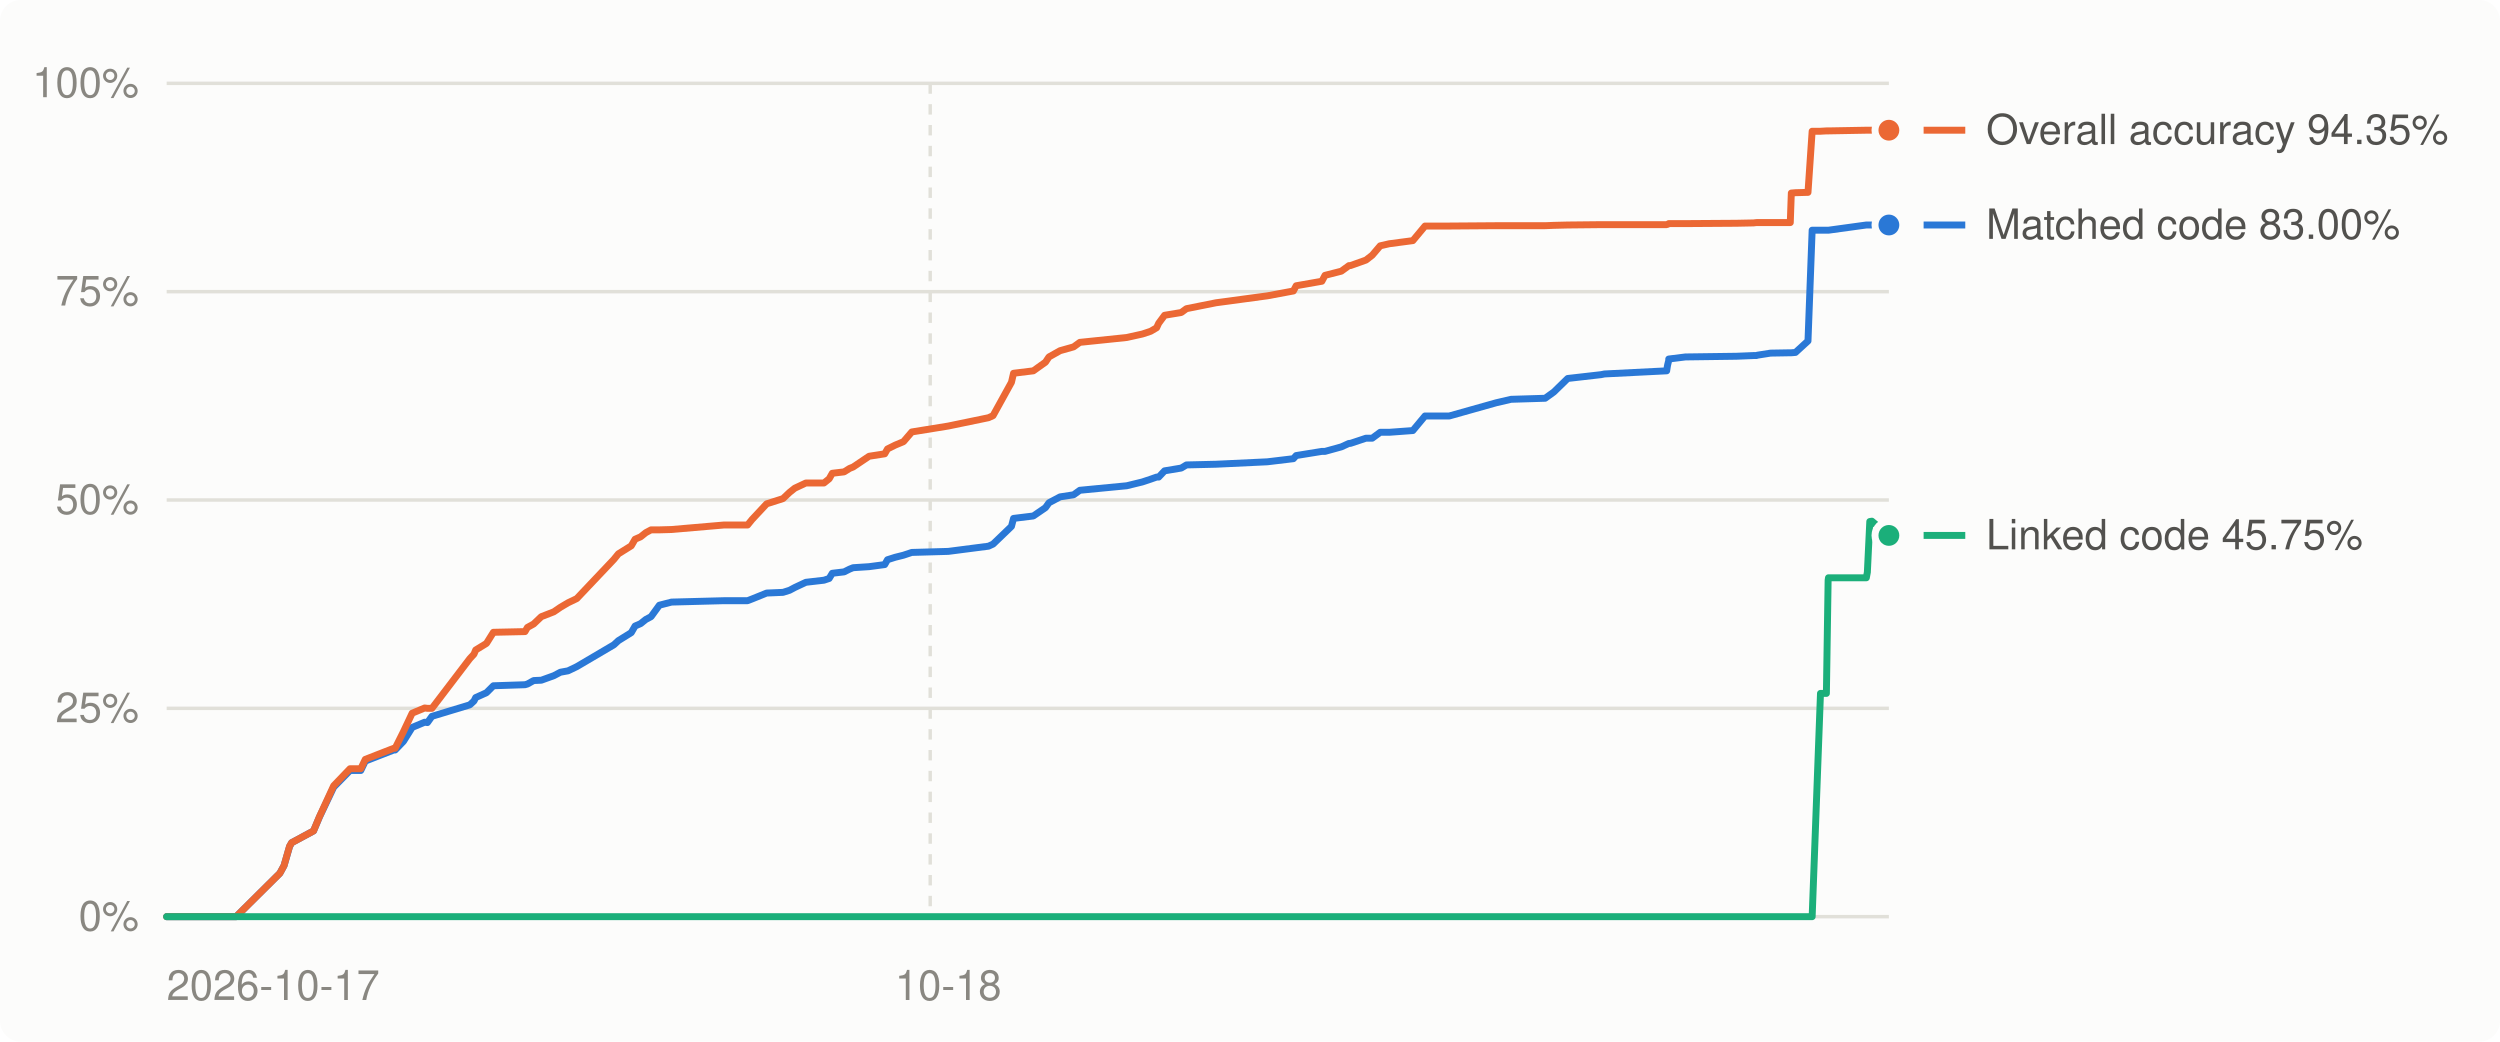
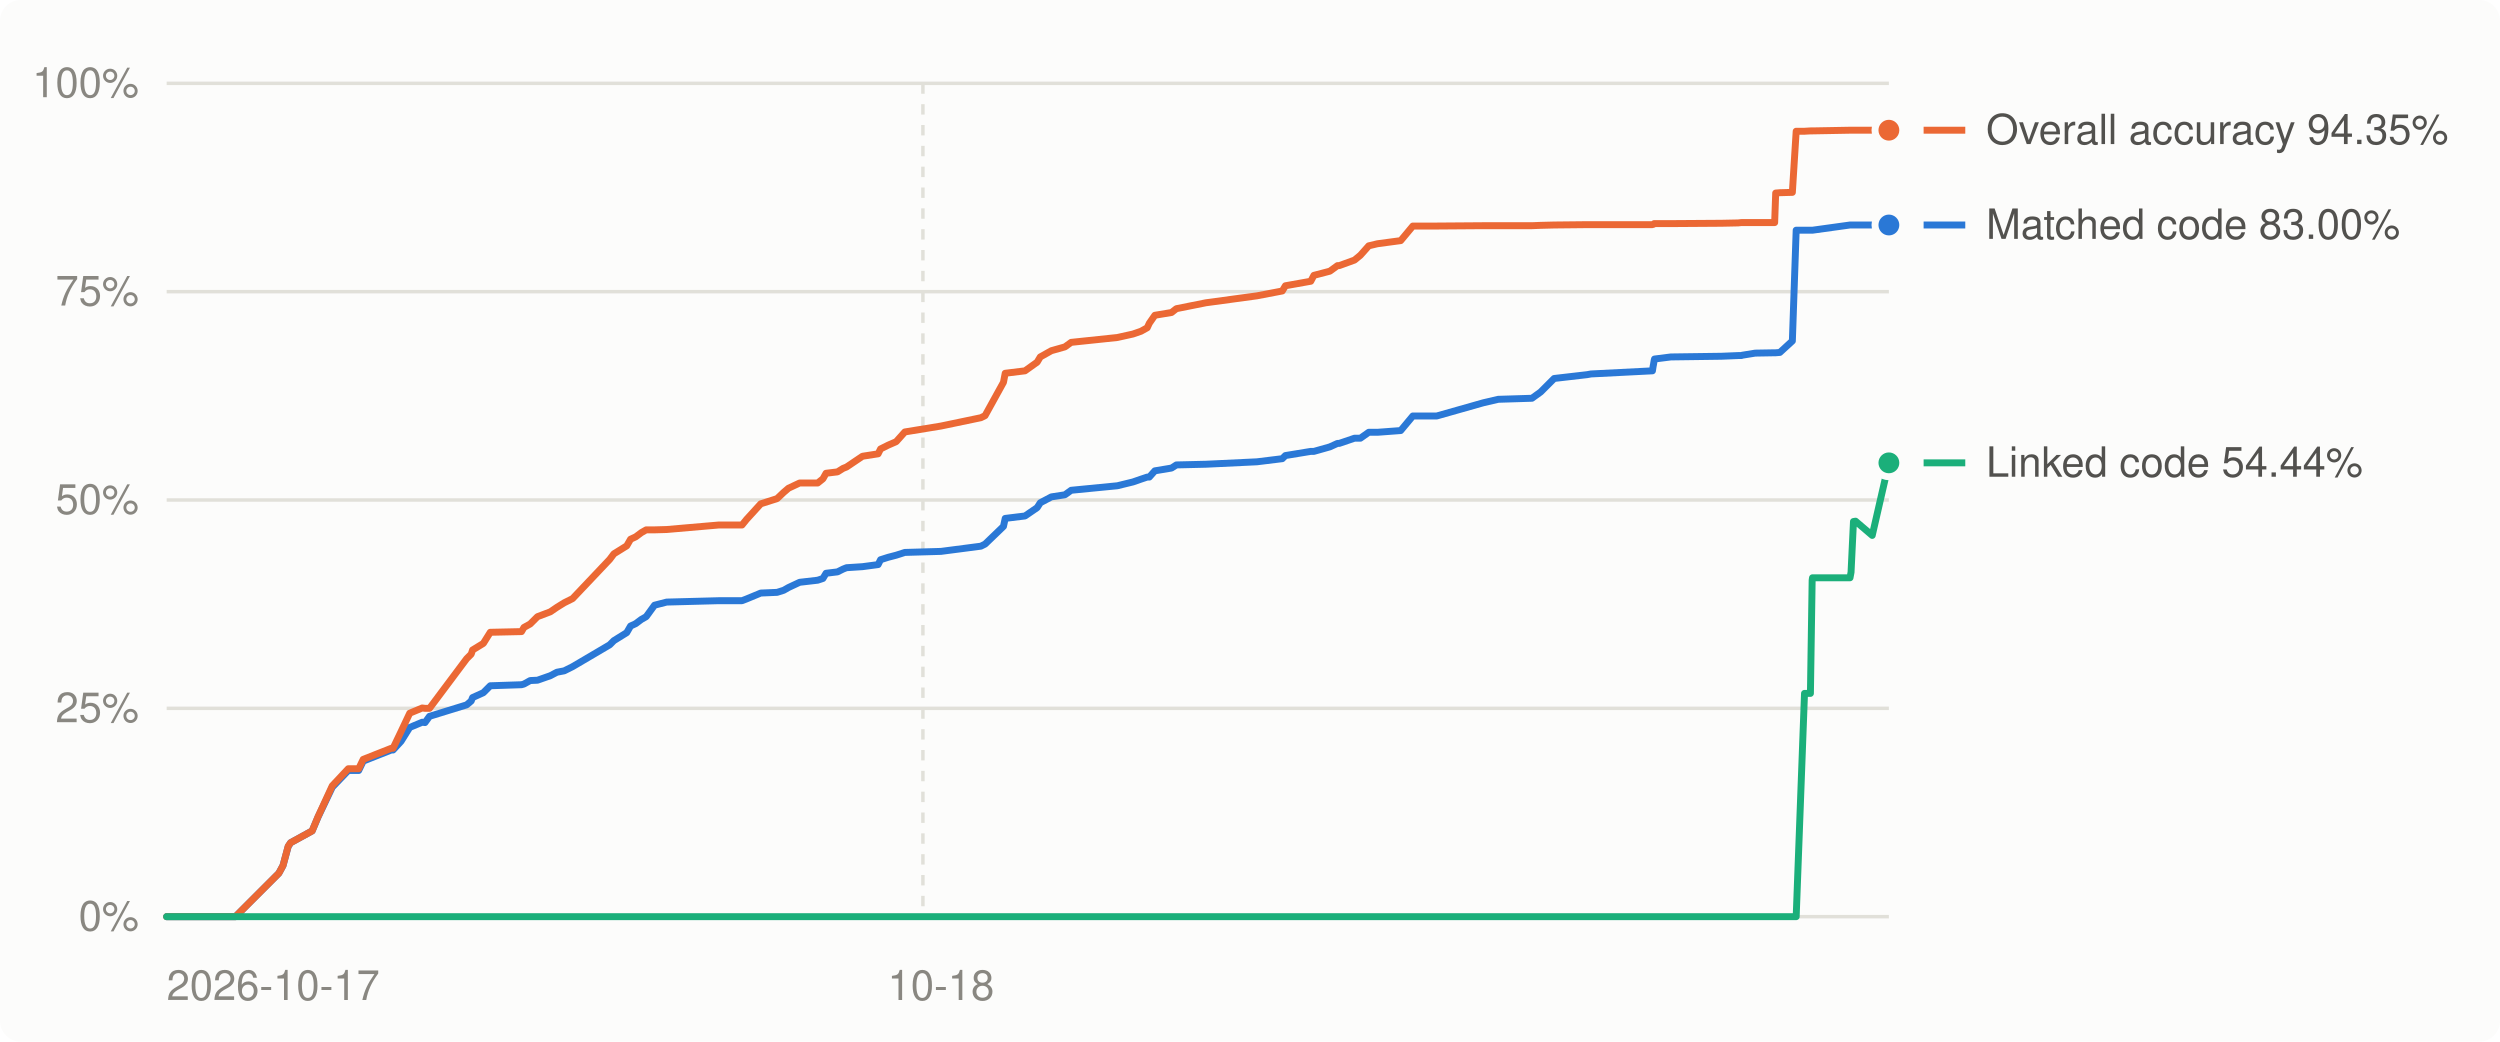
<svg xmlns="http://www.w3.org/2000/svg" viewBox="0 0 720 300" width="720" height="300" role="img" aria-label="Decompilation progress over time">
  <style>
.bg{fill:#fcfcfb}.grid{stroke:#e1e0d9}.muted{fill:#898781}.lbl{fill:#52514e}.ln0{stroke:#2a78d6}.dot0{fill:#2a78d6;stroke:#fcfcfb}.ln1{stroke:#eb6834}.dot1{fill:#eb6834;stroke:#fcfcfb}.ln2{stroke:#1baf7a}.dot2{fill:#1baf7a;stroke:#fcfcfb}
@media (prefers-color-scheme: dark){.bg{fill:#1a1a19}.grid{stroke:#2c2c2a}.muted{fill:#898781}.lbl{fill:#c3c2b7}.ln0{stroke:#3987e5}.dot0{fill:#3987e5;stroke:#1a1a19}.ln1{stroke:#d95926}.dot1{fill:#d95926;stroke:#1a1a19}.ln2{stroke:#199e70}.dot2{fill:#199e70;stroke:#1a1a19}}
text{font:12px -apple-system,BlinkMacSystemFont,'Segoe UI',Helvetica,Arial,sans-serif}
</style>
  <rect class="bg" width="720" height="300" rx="6" />
  <line x1="48" x2="544" y1="264.0" y2="264.0" class="grid" stroke-width="1" />
  <text x="40" y="268.0" class="muted" text-anchor="end">0%</text>
  <line x1="48" x2="544" y1="204.0" y2="204.0" class="grid" stroke-width="1" />
  <text x="40" y="208.0" class="muted" text-anchor="end">25%</text>
  <line x1="48" x2="544" y1="144.0" y2="144.0" class="grid" stroke-width="1" />
  <text x="40" y="148.0" class="muted" text-anchor="end">50%</text>
  <line x1="48" x2="544" y1="84.0" y2="84.0" class="grid" stroke-width="1" />
  <text x="40" y="88.0" class="muted" text-anchor="end">75%</text>
  <line x1="48" x2="544" y1="24.0" y2="24.0" class="grid" stroke-width="1" />
  <text x="40" y="28.0" class="muted" text-anchor="end">100%</text>
-   <line x1="267.9" x2="267.9" y1="24" y2="264" class="grid" stroke-width="1" stroke-dasharray="3 3" />
+   <line x1="265.8" x2="265.8" y1="24" y2="264" class="grid" stroke-width="1" stroke-dasharray="3 3" />
  <text class="muted" x="48.0" y="288" text-anchor="start">2026-10-17</text>
-   <text class="muted" x="273.1" y="288" text-anchor="middle">10-18</text>
-   <polyline points="48.0,264.0 68.0,264.0 80.6,251.5 81.8,249.3 83.4,243.8 84.0,242.7 90.3,239.3 92.0,235.3 96.1,226.7 100.8,221.9 103.9,221.9 105.2,219.2 113.4,216.0 113.8,216.0 116.2,213.5 118.7,209.5 122.3,208.0 123.1,208.1 124.4,206.3 135.3,203.0 136.5,201.9 137.0,200.9 140.1,199.5 142.1,197.5 151.2,197.2 151.9,197.0 153.7,196.0 155.9,195.9 159.5,194.6 161.4,193.6 163.6,193.2 166.1,192.0 176.8,185.7 178.1,184.5 181.8,182.2 182.9,180.3 184.5,179.6 186.0,178.4 187.5,177.6 189.9,174.3 193.4,173.4 208.5,173.0 215.3,173.0 216.6,172.5 220.8,170.8 225.5,170.6 227.4,170.0 228.9,169.2 232.1,167.7 237.3,167.1 238.8,166.6 239.7,165.1 243.1,164.7 244.7,163.9 245.7,163.5 250.3,163.2 254.8,162.6 255.6,161.2 257.8,160.5 260.2,159.9 262.6,159.1 273.1,158.8 284.7,157.3 286.0,156.7 291.3,151.6 291.9,149.3 297.6,148.6 301.1,146.2 302.1,144.8 305.3,143.1 309.2,142.5 311.0,141.2 324.5,139.9 329.0,138.8 331.4,138.0 333.1,137.4 333.7,137.4 335.4,135.6 340.2,134.8 341.7,133.9 350.2,133.7 365.0,133.0 372.5,132.1 373.3,131.2 380.7,130.0 381.6,130.0 386.3,128.7 388.5,127.7 388.9,127.7 393.4,126.2 395.2,126.2 397.5,124.5 400.1,124.5 406.9,124.0 410.4,119.8 417.4,119.8 430.9,116.0 435.2,115.0 445.0,114.7 447.5,112.9 451.5,109.0 461.1,107.9 462.1,107.7 480.0,106.8 480.2,105.5 480.3,105.0 480.6,103.8 480.6,103.4 485.4,102.8 500.1,102.6 505.0,102.4 505.9,102.4 506.1,102.3 509.9,101.7 515.6,101.6 515.9,101.6 517.1,101.5 520.7,98.2 521.9,66.3 524.3,66.3 526.0,66.3 526.5,66.3 526.6,66.3 537.5,64.8 537.8,64.8 538.5,64.8 539.1,64.8 544.0,64.8" fill="none" class="ln0" stroke-width="2" stroke-linejoin="round" stroke-linecap="round" />
-   <polyline points="48.0,264.0 68.0,264.0 80.6,251.5 81.8,249.3 83.4,243.7 84.0,242.7 90.3,239.3 92.0,235.2 96.1,226.3 100.8,221.4 103.9,221.4 105.2,218.7 113.4,215.5 113.8,215.5 116.2,210.7 118.7,205.4 122.3,203.9 123.1,204.0 124.4,204.0 135.3,189.7 136.5,188.4 137.0,187.2 140.1,185.3 142.1,182.1 151.2,181.9 151.9,180.7 153.7,179.7 155.9,177.6 159.5,176.2 161.4,174.9 163.6,173.6 166.1,172.4 176.8,161.1 178.1,159.5 181.8,157.2 182.9,155.3 184.5,154.6 186.0,153.4 187.5,152.6 189.9,152.6 193.4,152.5 208.5,151.2 215.3,151.2 216.6,149.6 220.8,145.1 225.5,143.6 227.4,141.8 228.9,140.6 232.1,139.1 237.3,139.1 238.8,137.9 239.7,136.3 243.1,135.9 244.7,134.9 245.7,134.5 250.3,131.4 254.8,130.7 255.6,129.3 257.8,128.2 260.2,127.2 262.6,124.4 273.1,122.7 284.7,120.3 286.0,119.7 291.3,110.1 291.9,107.5 297.6,106.8 301.1,104.3 302.1,102.8 305.3,101.0 309.2,99.9 311.0,98.6 324.5,97.2 329.0,96.2 331.4,95.4 333.1,94.4 333.7,93.1 335.4,90.8 340.2,90.0 341.7,88.9 350.2,87.2 365.0,85.2 372.5,83.8 373.3,82.3 380.7,81.0 381.6,79.3 386.3,78.1 388.5,76.5 388.9,76.5 393.4,74.9 395.2,73.5 397.5,70.8 400.1,70.2 406.9,69.3 410.4,65.1 417.4,65.1 430.9,65.0 435.2,65.0 445.0,65.0 447.5,64.9 451.5,64.8 461.1,64.7 462.1,64.7 480.0,64.7 480.2,64.6 480.3,64.6 480.6,64.4 480.6,64.4 485.4,64.4 500.1,64.3 505.0,64.2 505.9,64.1 506.1,64.1 509.9,64.1 515.6,64.1 515.9,55.6 517.1,55.5 520.7,55.4 521.9,37.8 524.3,37.8 526.0,37.7 526.5,37.7 526.6,37.7 537.5,37.5 537.8,37.5 538.5,37.5 539.1,37.5 544.0,37.5" fill="none" class="ln1" stroke-width="2" stroke-linejoin="round" stroke-linecap="round" />
-   <polyline points="48.0,264.0 68.0,264.0 80.6,264.0 81.8,264.0 83.4,264.0 84.0,264.0 90.3,264.0 92.0,264.0 96.1,264.0 100.8,264.0 103.9,264.0 105.2,264.0 113.4,264.0 113.8,264.0 116.2,264.0 118.7,264.0 122.3,264.0 123.1,264.0 124.4,264.0 135.3,264.0 136.5,264.0 137.0,264.0 140.1,264.0 142.1,264.0 151.2,264.0 151.9,264.0 153.7,264.0 155.9,264.0 159.5,264.0 161.4,264.0 163.6,264.0 166.1,264.0 176.8,264.0 178.1,264.0 181.8,264.0 182.9,264.0 184.5,264.0 186.0,264.0 187.5,264.0 189.9,264.0 193.4,264.0 208.5,264.0 215.3,264.0 216.6,264.0 220.8,264.0 225.5,264.0 227.4,264.0 228.9,264.0 232.1,264.0 237.3,264.0 238.8,264.0 239.7,264.0 243.1,264.0 244.7,264.0 245.7,264.0 250.3,264.0 254.8,264.0 255.6,264.0 257.8,264.0 260.2,264.0 262.6,264.0 273.1,264.0 284.7,264.0 286.0,264.0 291.3,264.0 291.9,264.0 297.6,264.0 301.1,264.0 302.1,264.0 305.3,264.0 309.2,264.0 311.0,264.0 324.5,264.0 329.0,264.0 331.4,264.0 333.1,264.0 333.7,264.0 335.4,264.0 340.2,264.0 341.7,264.0 350.2,264.0 365.0,264.0 372.5,264.0 373.3,264.0 380.7,264.0 381.6,264.0 386.3,264.0 388.5,264.0 388.9,264.0 393.4,264.0 395.2,264.0 397.5,264.0 400.1,264.0 406.9,264.0 410.4,264.0 417.4,264.0 430.9,264.0 435.2,264.0 445.0,264.0 447.5,264.0 451.5,264.0 461.1,264.0 462.1,264.0 480.0,264.0 480.2,264.0 480.3,264.0 480.6,264.0 480.6,264.0 485.4,264.0 500.1,264.0 505.0,264.0 505.9,264.0 506.1,264.0 509.9,264.0 515.6,264.0 515.9,264.0 517.1,264.0 520.7,264.0 521.9,264.0 524.3,199.7 526.0,199.7 526.5,167.1 526.6,166.4 537.5,166.4 537.8,164.8 538.5,150.2 539.1,150.1 544.0,154.2" fill="none" class="ln2" stroke-width="2" stroke-linejoin="round" stroke-linecap="round" />
+   <text class="muted" x="271.0" y="288" text-anchor="middle">10-18</text>
+   <polyline points="48.0,264.0 67.8,264.0 80.3,251.5 81.5,249.3 83.0,243.8 83.7,242.7 89.9,239.3 91.6,235.3 95.7,226.7 100.3,221.9 103.3,221.9 104.6,219.2 112.7,216.0 113.2,216.0 115.5,213.5 118.0,209.5 121.6,208.0 122.4,208.1 123.7,206.3 134.4,203.0 135.7,201.9 136.1,200.9 139.2,199.5 141.2,197.5 150.2,197.2 150.9,197.0 152.7,196.0 154.8,195.9 158.5,194.6 160.4,193.6 162.5,193.2 164.9,192.0 175.6,185.7 176.8,184.5 180.5,182.2 181.6,180.3 183.1,179.6 184.7,178.4 186.1,177.6 188.5,174.3 192.0,173.4 207.0,173.0 213.7,173.0 215.0,172.5 219.1,170.8 223.8,170.6 225.7,170.0 227.1,169.2 230.3,167.7 235.5,167.1 237.0,166.6 237.9,165.1 241.2,164.7 242.8,163.9 243.8,163.5 248.4,163.2 252.9,162.6 253.6,161.2 255.8,160.5 258.1,159.9 260.6,159.1 271.0,158.8 282.5,157.3 283.7,156.7 289.0,151.6 289.5,149.3 295.2,148.6 298.7,146.2 299.6,144.8 302.8,143.1 306.7,142.5 308.5,141.2 321.8,139.9 326.3,138.8 328.6,138.0 330.4,137.4 331.0,137.4 332.6,135.6 337.4,134.8 338.8,133.9 347.3,133.7 362.0,133.0 369.3,132.1 370.2,131.2 377.5,130.0 378.4,130.0 383.0,128.7 385.2,127.7 385.7,127.7 390.1,126.2 391.8,126.2 394.2,124.5 396.7,124.5 403.4,124.0 406.9,119.8 413.8,119.8 427.2,116.0 431.5,115.0 441.2,114.7 443.7,112.9 447.6,109.0 457.1,107.9 458.2,107.7 475.9,106.8 476.1,105.5 476.2,105.0 476.4,103.8 476.5,103.4 481.2,102.8 495.8,102.6 500.6,102.4 501.5,102.4 501.8,102.3 505.5,101.7 511.1,101.6 511.4,101.6 512.6,101.5 516.2,98.2 517.3,66.3 519.7,66.3 521.4,66.3 521.9,66.3 522.0,66.3 532.8,64.8 533.1,64.8 533.8,64.8 534.4,64.8 539.2,64.8 544.0,64.8" fill="none" class="ln0" stroke-width="2" stroke-linejoin="round" stroke-linecap="round" />
+   <polyline points="48.0,264.0 67.8,264.0 80.3,251.5 81.5,249.3 83.0,243.7 83.7,242.7 89.9,239.3 91.6,235.2 95.7,226.3 100.3,221.4 103.3,221.4 104.6,218.7 112.7,215.5 113.2,215.5 115.5,210.7 118.0,205.4 121.6,203.9 122.4,204.0 123.7,204.0 134.4,189.7 135.7,188.4 136.1,187.2 139.2,185.3 141.2,182.1 150.2,181.9 150.9,180.7 152.7,179.7 154.8,177.6 158.5,176.2 160.4,174.9 162.5,173.6 164.9,172.4 175.6,161.1 176.8,159.5 180.5,157.2 181.6,155.3 183.1,154.6 184.7,153.4 186.1,152.6 188.5,152.6 192.0,152.5 207.0,151.2 213.7,151.2 215.0,149.6 219.1,145.1 223.8,143.6 225.7,141.8 227.1,140.6 230.3,139.1 235.5,139.1 237.0,137.9 237.9,136.3 241.2,135.9 242.8,134.9 243.8,134.5 248.4,131.4 252.9,130.7 253.6,129.3 255.8,128.2 258.1,127.2 260.6,124.4 271.0,122.7 282.5,120.3 283.7,119.7 289.0,110.1 289.5,107.5 295.2,106.8 298.7,104.3 299.6,102.8 302.8,101.0 306.7,99.9 308.5,98.6 321.8,97.2 326.3,96.2 328.6,95.4 330.4,94.4 331.0,93.1 332.6,90.8 337.4,90.0 338.8,88.9 347.3,87.2 362.0,85.2 369.3,83.8 370.2,82.3 377.5,81.0 378.4,79.3 383.0,78.1 385.2,76.5 385.7,76.5 390.1,74.9 391.8,73.5 394.2,70.8 396.7,70.2 403.4,69.3 406.9,65.1 413.8,65.1 427.2,65.0 431.5,65.0 441.2,65.0 443.7,64.9 447.6,64.8 457.1,64.7 458.2,64.7 475.9,64.7 476.1,64.6 476.2,64.6 476.4,64.4 476.5,64.4 481.2,64.4 495.8,64.3 500.6,64.2 501.5,64.1 501.8,64.1 505.5,64.1 511.1,64.1 511.4,55.6 512.6,55.5 516.2,55.4 517.3,37.8 519.7,37.8 521.4,37.7 521.9,37.7 522.0,37.7 532.8,37.5 533.1,37.5 533.8,37.5 534.4,37.5 539.2,37.5 544.0,37.5" fill="none" class="ln1" stroke-width="2" stroke-linejoin="round" stroke-linecap="round" />
+   <polyline points="48.0,264.0 67.8,264.0 80.3,264.0 81.5,264.0 83.0,264.0 83.7,264.0 89.9,264.0 91.6,264.0 95.7,264.0 100.3,264.0 103.3,264.0 104.6,264.0 112.7,264.0 113.2,264.0 115.5,264.0 118.0,264.0 121.6,264.0 122.4,264.0 123.7,264.0 134.4,264.0 135.7,264.0 136.1,264.0 139.2,264.0 141.2,264.0 150.2,264.0 150.9,264.0 152.7,264.0 154.8,264.0 158.5,264.0 160.4,264.0 162.5,264.0 164.9,264.0 175.6,264.0 176.8,264.0 180.5,264.0 181.6,264.0 183.1,264.0 184.7,264.0 186.1,264.0 188.5,264.0 192.0,264.0 207.0,264.0 213.7,264.0 215.0,264.0 219.1,264.0 223.8,264.0 225.7,264.0 227.1,264.0 230.3,264.0 235.5,264.0 237.0,264.0 237.9,264.0 241.2,264.0 242.8,264.0 243.8,264.0 248.4,264.0 252.9,264.0 253.6,264.0 255.8,264.0 258.1,264.0 260.6,264.0 271.0,264.0 282.5,264.0 283.7,264.0 289.0,264.0 289.5,264.0 295.2,264.0 298.7,264.0 299.6,264.0 302.8,264.0 306.7,264.0 308.5,264.0 321.8,264.0 326.3,264.0 328.6,264.0 330.4,264.0 331.0,264.0 332.6,264.0 337.4,264.0 338.8,264.0 347.3,264.0 362.0,264.0 369.3,264.0 370.2,264.0 377.5,264.0 378.4,264.0 383.0,264.0 385.2,264.0 385.7,264.0 390.1,264.0 391.8,264.0 394.2,264.0 396.7,264.0 403.4,264.0 406.9,264.0 413.8,264.0 427.2,264.0 431.5,264.0 441.2,264.0 443.7,264.0 447.6,264.0 457.1,264.0 458.2,264.0 475.9,264.0 476.1,264.0 476.2,264.0 476.4,264.0 476.5,264.0 481.2,264.0 495.8,264.0 500.6,264.0 501.5,264.0 501.8,264.0 505.5,264.0 511.1,264.0 511.4,264.0 512.6,264.0 516.2,264.0 517.3,264.0 519.7,199.7 521.4,199.7 521.9,167.1 522.0,166.4 532.8,166.4 533.1,164.8 533.8,150.2 534.4,150.1 539.2,154.2 544.0,133.3" fill="none" class="ln2" stroke-width="2" stroke-linejoin="round" stroke-linecap="round" />
  <circle cx="544.0" cy="64.8" r="4" class="dot0" stroke-width="2" />
  <circle cx="544.0" cy="37.5" r="4" class="dot1" stroke-width="2" />
-   <circle cx="544.0" cy="154.2" r="4" class="dot2" stroke-width="2" />
-   <line x1="554" x2="566" y1="154.2" y2="154.2" class="ln2" stroke-width="2" />
-   <text class="lbl" x="572" y="158.2">Linked code 45.75%</text>
+   <circle cx="544.0" cy="133.3" r="4" class="dot2" stroke-width="2" />
+   <line x1="554" x2="566" y1="133.3" y2="133.3" class="ln2" stroke-width="2" />
+   <text class="lbl" x="572" y="137.3">Linked code 54.44%</text>
  <line x1="554" x2="566" y1="64.8" y2="64.8" class="ln0" stroke-width="2" />
  <text class="lbl" x="572" y="68.8">Matched code 83.00%</text>
  <line x1="554" x2="566" y1="37.5" y2="37.5" class="ln1" stroke-width="2" />
  <text class="lbl" x="572" y="41.5">Overall accuracy 94.35%</text>
</svg>
